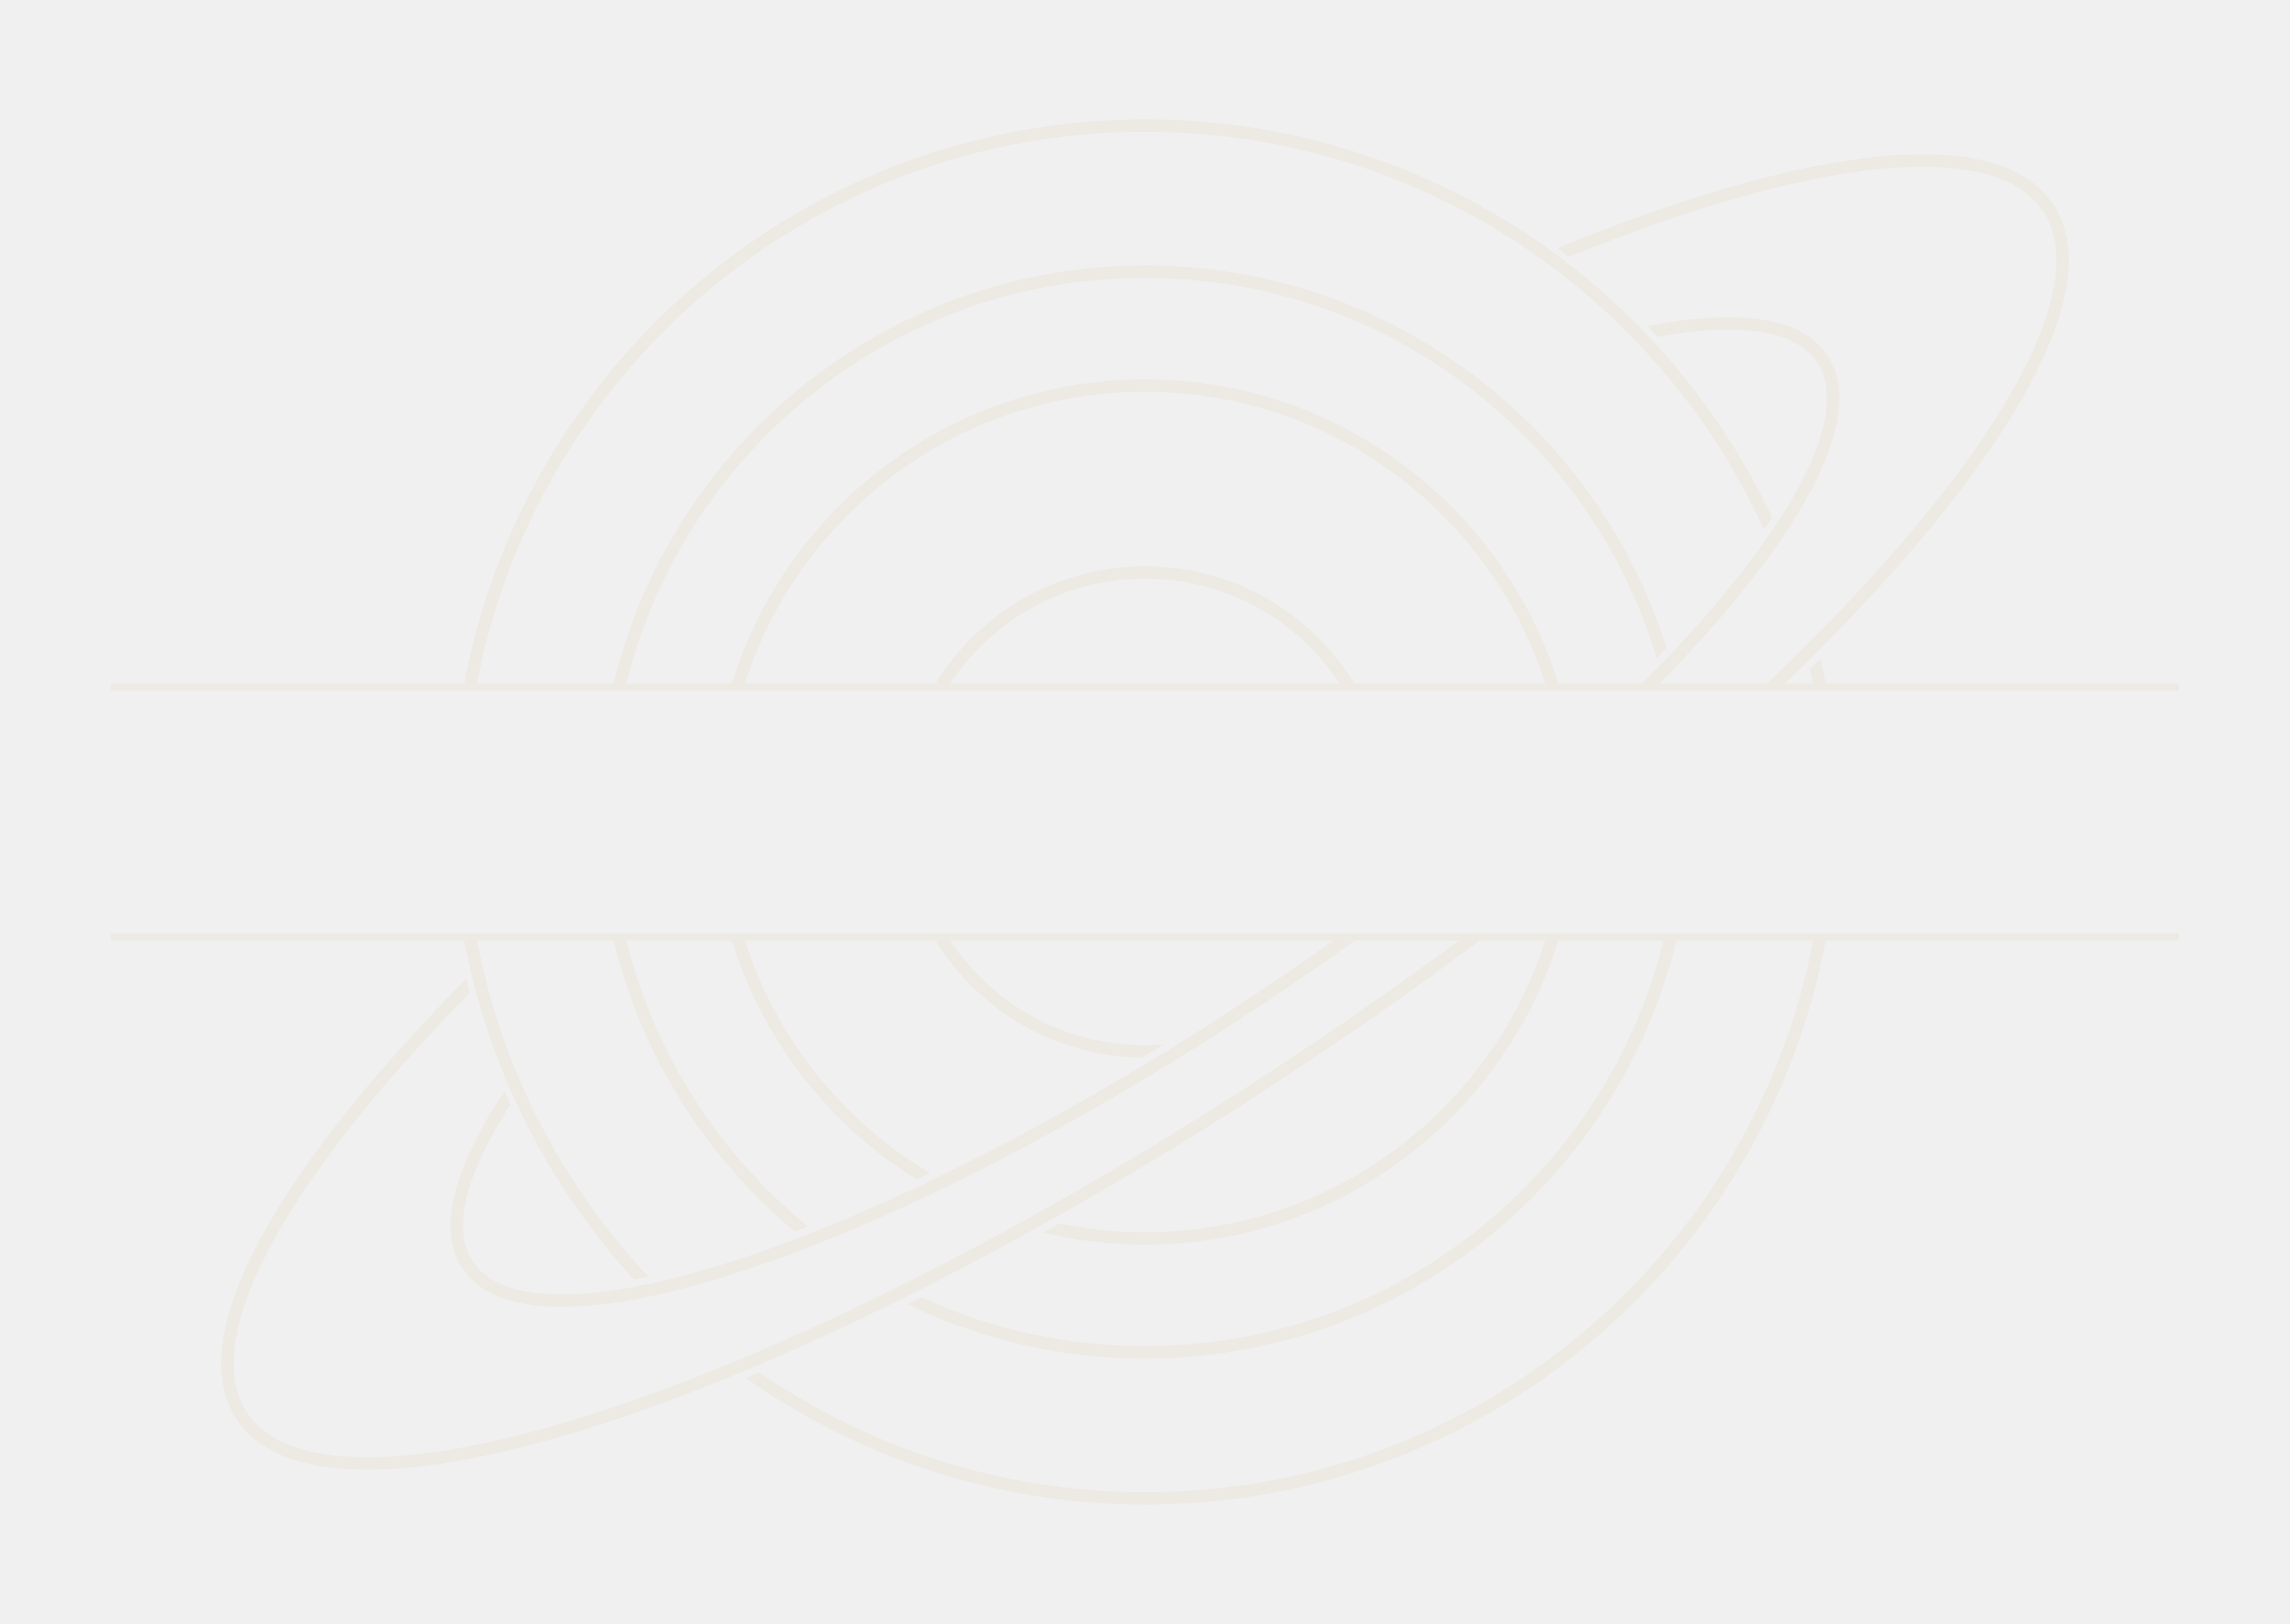
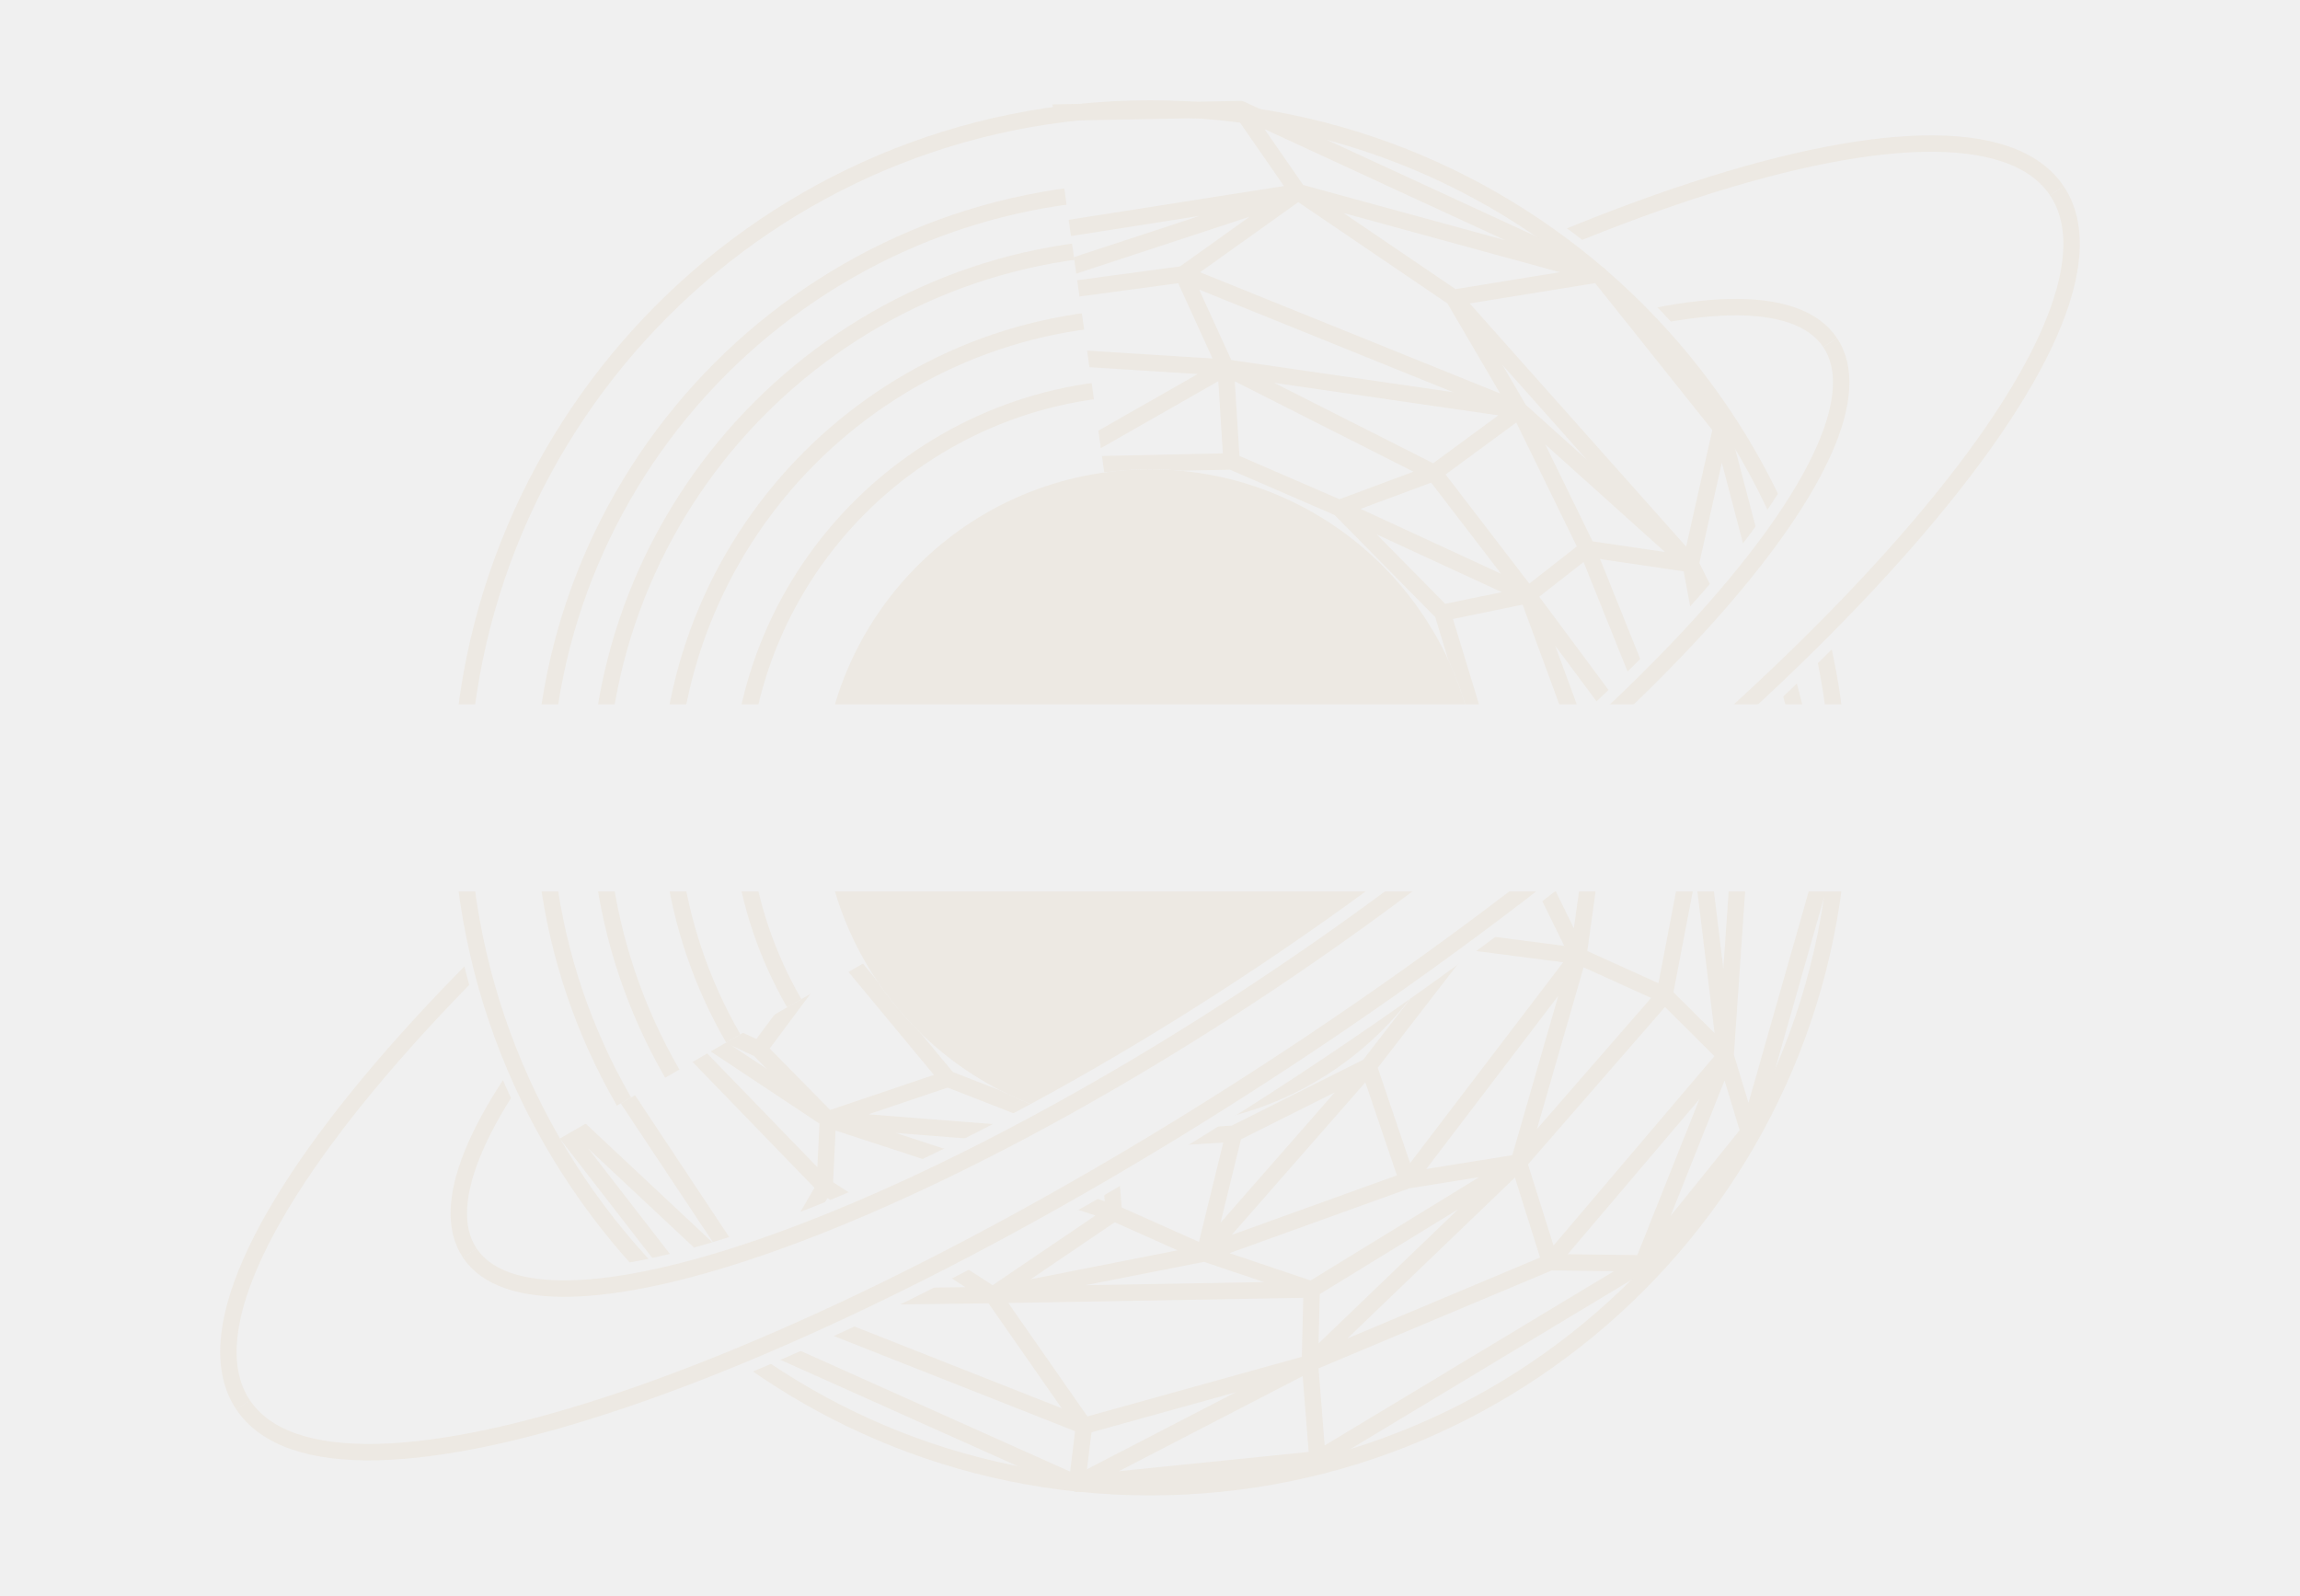
- <svg xmlns="http://www.w3.org/2000/svg" viewBox="-392 -278 784 556" width="784" height="556" role="img" aria-label="Univers Parallele">
-   <style>.u2s-anneau{transform-box:view-box;transform-origin:0px 0px;animation:u2s-oscille 9s cubic-bezier(.645,.045,.355,1) infinite alternate}@keyframes u2s-oscille{from{transform:rotate(-6deg)}to{transform:rotate(6deg)}}.u2s-noyau{transform-box:view-box;transform-origin:0px 0px;animation-iteration-count:infinite;animation-name:u2s-noyau;animation-duration:4.0s;animation-timing-function:cubic-bezier(.23,1,.32,1)}@keyframes u2s-noyau{0%{transform:scale(1)}5%{transform:scale(2.4)}26%{transform:scale(1)}100%{transform:scale(1)}}.u2s-eclat{transform-box:view-box;transform-origin:0px 0px;animation-iteration-count:infinite;opacity:0;animation-name:u2s-eclat;animation-duration:4.0s;animation-timing-function:cubic-bezier(.23,1,.32,1)}@keyframes u2s-eclat{0%{transform:scale(.3);opacity:0}2%{opacity:1}24%{transform:scale(3.4);opacity:0}100%{transform:scale(3.4);opacity:0}}.u2s-onde{transform-box:view-box;transform-origin:0px 0px;animation-iteration-count:infinite;opacity:0;animation-name:u2s-onde;animation-duration:4.0s;animation-timing-function:cubic-bezier(.33,1,.68,1)}.u2s-onde0{animation-delay:0s}.u2s-onde1{animation-delay:0.32s}.u2s-onde2{animation-delay:0.7s}.u2s-onde{stroke-width:1.2px}.u2s-onde0{stroke-width:2px}.u2s-eclat{stroke-width:1.4px}@keyframes u2s-onde{0%{transform:scale(.07);opacity:0}3%{opacity:1}40%{opacity:.55}66%{transform:scale(1);opacity:0}100%{transform:scale(1);opacity:0}}@media (prefers-reduced-motion:reduce){.u2s-anneau,.u2s-onde,.u2s-noyau,.u2s-eclat{animation:none}.u2s-onde,.u2s-eclat{opacity:0}}</style>
-   <style>.u2-h,.u2-b{transform-box:view-box;transform-origin:0px 0px;animation:u2-h 6s cubic-bezier(.645,.045,.355,1) infinite alternate}.u2-b{animation-name:u2-b}@keyframes u2-h{from{transform:translateY(-5.6px)}to{transform:translateY(-16px)}}@keyframes u2-b{from{transform:translateY(5.6px)}to{transform:translateY(16px)}}@media (prefers-reduced-motion:reduce){.u2-h{animation:none;transform:translateY(-11px)}.u2-b{animation:none;transform:translateY(11px)}}</style>
+ <svg xmlns="http://www.w3.org/2000/svg" viewBox="-392 -272 784 544" width="784" height="544" role="img" aria-label="Univers Parallele">
+   <style>.u2s-anneau{transform-box:view-box;transform-origin:0px 0px;animation:u2s-oscille 9s cubic-bezier(.645,.045,.355,1) infinite alternate}@keyframes u2s-oscille{from{transform:rotate(-6deg)}to{transform:rotate(6deg)}}.u2s-noyau{transform-box:view-box;transform-origin:0px 0px;animation:u2s-noyau 4.0s cubic-bezier(.23,1,.32,1) infinite}@keyframes u2s-noyau{0%{transform:scale(1)}6%{transform:scale(1.06)}30%{transform:scale(1)}100%{transform:scale(1)}}.u2s-onde{transform-box:view-box;transform-origin:0px 0px;opacity:0;stroke-width:1.4px;animation:u2s-onde 4.0s cubic-bezier(.33,1,.68,1) infinite}.u2s-onde0{stroke-width:2.2px}.u2s-onde0{animation-delay:0s}.u2s-onde1{animation-delay:0.32s}.u2s-onde2{animation-delay:0.7s}@keyframes u2s-onde{0%{transform:scale(0.488);opacity:0}3%{opacity:1}45%{opacity:.5}66%{transform:scale(1);opacity:0}100%{transform:scale(1);opacity:0}}@media (prefers-reduced-motion:reduce){.u2s-anneau,.u2s-onde,.u2s-noyau{animation:none}.u2s-onde{opacity:0}}</style>
+   <style>.u2-h,.u2-b{transform-box:view-box;transform-origin:0px 0px;animation:u2-h 6s cubic-bezier(.645,.045,.355,1) infinite alternate}.u2-b{animation-name:u2-b}@keyframes u2-h{from{transform:translateY(-3.0px)}to{transform:translateY(-10px)}}@keyframes u2-b{from{transform:translateY(3.0px)}to{transform:translateY(10px)}}@media (prefers-reduced-motion:reduce){.u2-h{animation:none;transform:translateY(-5px)}.u2-b{animation:none;transform:translateY(5px)}}</style>
  <defs>
    <clipPath id="u2s-avant">
      <rect x="-500" y="0" width="1000" height="300" />
    </clipPath>
-     <clipPath id="u2s-disque">
-       <circle r="235.0" />
-     </clipPath>
    <clipPath id="u2s-arriere">
      <rect x="-500" y="-300" width="1000" height="300" />
    </clipPath>
+     <clipPath id="u2s-disque">
+       <circle r="235" />
+     </clipPath>
    <mask id="u2s-hors-disque" maskUnits="userSpaceOnUse" x="-600" y="-600" width="1200" height="1200">
      <rect x="-600" y="-600" width="1200" height="1200" fill="#fff" />
-       <circle r="239.2" fill="#000" />
+       <circle r="240.6" fill="#000" />
    </mask>
    <mask id="u2s-sous-anneau" maskUnits="userSpaceOnUse" x="-600" y="-600" width="1200" height="1200">
      <rect x="-600" y="-600" width="1200" height="1200" fill="#fff" />
      <g class="u2s-anneau">
        <g transform="rotate(-33.8)">
          <g clip-path="url(#u2s-avant)">
-             <path d="M-372 0 A372 100 0 1 0 372 0 A372 100 0 1 0 -372 0Z M-279 0 A279 75 0 1 0 279 0 A279 75 0 1 0 -279 0Z" fill="#000" fill-rule="evenodd" stroke="#000" stroke-width="9.2" />
+             <path d="M-372 0 A372 100 0 1 0 372 0 A372 100 0 1 0 -372 0Z M-279 0 A279 75 0 1 0 279 0 A279 75 0 1 0 -279 0Z" fill="#000" fill-rule="evenodd" stroke="#000" stroke-width="13.4" />
          </g>
        </g>
      </g>
    </mask>
+     <mask id="u2s-intact" maskUnits="userSpaceOnUse" x="-600" y="-600" width="1200" height="1200">
+       <path d="M0.0 0.0 L-346.4 200.0 L-361.5 171.2 L-374.3 141.2 L-384.5 110.3 L-392.2 78.6 L-397.3 46.4 L-399.8 14.0 L-399.6 -18.6 L-396.7 -51.1 L-391.3 -83.2 L-383.2 -114.7 L-372.6 -145.5 L-359.5 -175.3 L-344.1 -204.0 L-326.3 -231.3 L-306.4 -257.1 L-284.5 -281.2 L-260.7 -303.4 L-235.1 -323.6 L-208.0 -341.7 L-179.5 -357.5 L-149.8 -370.9 L-119.2 -381.8 L-87.7 -390.3 L-55.7 -396.1Z" fill="#fff" />
+     </mask>
+     <mask id="u2s-casse" maskUnits="userSpaceOnUse" x="-600" y="-600" width="1200" height="1200">
+       <rect x="-600" y="-600" width="1200" height="1200" fill="#fff" />
+       <path d="M0.0 0.0 L-346.4 200.0 L-361.5 171.2 L-374.3 141.2 L-384.5 110.3 L-392.2 78.6 L-397.3 46.4 L-399.8 14.0 L-399.6 -18.6 L-396.7 -51.1 L-391.3 -83.2 L-383.2 -114.7 L-372.6 -145.5 L-359.5 -175.3 L-344.1 -204.0 L-326.3 -231.3 L-306.4 -257.1 L-284.5 -281.2 L-260.7 -303.4 L-235.1 -323.6 L-208.0 -341.7 L-179.5 -357.5 L-149.8 -370.9 L-119.2 -381.8 L-87.7 -390.3 L-55.7 -396.1Z" fill="#000" />
+       <circle r="112" fill="#000" />
+     </mask>
    <mask id="u2-haut" maskUnits="userSpaceOnUse" x="-900" y="-900" width="1800" height="1800">
      <g fill="#fff">
-         <rect x="-900" y="-900" width="1800" height="857.2" />
+         <rect x="-900" y="-900" width="1800" height="868.1" />
      </g>
    </mask>
    <mask id="u2-bas" maskUnits="userSpaceOnUse" x="-900" y="-900" width="1800" height="1800">
      <g fill="#fff">
-         <rect x="-900" y="42.8" width="1800" height="857.2" />
+         <rect x="-900" y="31.9" width="1800" height="868.1" />
      </g>
    </mask>
  </defs>
  <g class="u2-h">
    <g mask="url(#u2-haut)">
-       <g fill="none" stroke="#EDE9E3" stroke-width="4.2">
+       <g fill="none" stroke="#EDE9E3" stroke-width="5.6">
        <g mask="url(#u2s-sous-anneau)">
          <circle r="235" />
-           <circle r="185" />
-           <circle r="146" />
-           <circle r="82" />
-           <circle class="u2s-noyau" r="16" />
+           <g mask="url(#u2s-intact)">
+             <circle r="207" />
+             <circle r="188" />
+             <circle r="164" />
+             <circle r="140" />
+           </g>
+           <g mask="url(#u2s-casse)" stroke-linejoin="round" stroke-linecap="round">
+             <path d="M-32.6 -113.4L27.8 -114.7M-32.6 -113.4L-47.4 -151.3M-32.6 -113.4L25.8 -146.7M27.8 -114.7L64.5 -98.8M27.8 -114.7L25.8 -146.7M64.5 -98.8L99.7 -63.1M64.5 -98.8L96.8 -110.8M64.5 -98.8L128.8 -69.1M99.7 -63.1L117.9 -3.4M99.7 -63.1L128.8 -69.1M117.9 -3.4L107.4 48.9M117.9 -3.4L153.7 -1.4M117.9 -3.4L146.0 53.9M107.4 48.9L74.5 91.5M107.4 48.9L146.0 53.9M74.5 91.5L28.6 114.5M74.5 91.5L87.7 130.4M74.5 91.5L18.6 155.3M28.6 114.5L-14.3 117.1M28.6 114.5L18.6 155.3M-14.3 117.1L-68.9 95.8M-14.3 117.1L-12.3 141.5M-14.3 117.1L-109.8 109.6M-68.9 95.8L-106.8 50.1M-68.9 95.8L-109.8 109.6M-106.8 50.1L-133.3 85.7M-47.4 -151.3L25.8 -146.7M-47.4 -151.3L-66.7 -168.0M25.8 -146.7L96.8 -110.8M25.8 -146.7L11.3 -178.5M25.8 -146.7L125.9 -132.2M96.8 -110.8L128.8 -69.1M96.8 -110.8L125.9 -132.2M128.8 -69.1L153.7 -1.4M128.8 -69.1L149.0 -84.9M128.8 -69.1L186.6 8.7M153.7 -1.4L146.0 53.9M153.7 -1.4L186.6 8.7M146.0 53.9L87.7 130.4M146.0 53.9L175.4 67.2M146.0 53.9L125.7 124.3M87.7 130.4L18.6 155.3M87.7 130.4L125.7 124.3M18.6 155.3L-12.3 141.5M18.6 155.3L55.1 167.6M18.6 155.3L-53.6 169.5M-12.3 141.5L-109.8 109.6M-12.3 141.5L-53.6 169.5M-109.8 109.6L-133.3 85.7M-109.8 109.6L-110.9 132.5M-109.8 109.6L-175.0 66.3M-133.3 85.7L-175.0 66.3M-66.7 -168.0L11.3 -178.5M-66.7 -168.0L-77.7 -186.4M-66.7 -168.0L50.5 -206.5M11.3 -178.5L125.9 -132.2M11.3 -178.5L50.5 -206.5M125.9 -132.2L149.0 -84.9M125.9 -132.2L103.5 -170.5M125.9 -132.2L184.3 -79.7M149.0 -84.9L186.6 8.7M149.0 -84.9L184.3 -79.7M186.6 8.7L175.4 67.2M186.6 8.7L201.4 12.3M186.6 8.7L196.2 87.9M175.4 67.2L125.7 124.3M175.4 67.2L196.2 87.9M125.7 124.3L55.1 167.6M125.7 124.3L136.4 158.3M125.7 124.3L54.5 192.7M55.1 167.6L-53.6 169.5M55.1 167.6L54.5 192.7M-53.6 169.5L-110.9 132.5M-53.6 169.5L-22.5 214.1M-53.6 169.5L-133.0 170.5M-110.9 132.5L-175.0 66.3M-110.9 132.5L-133.0 170.5M-175.0 66.3L-183.2 94.9M-77.7 -186.4L50.5 -206.5M-77.7 -186.4L-38.1 -233.5M50.5 -206.5L103.5 -170.5M50.5 -206.5L30.9 -234.8M50.5 -206.5L152.9 -178.5M103.5 -170.5L184.3 -79.7M103.5 -170.5L152.9 -178.5M184.3 -79.7L201.4 12.3M184.3 -79.7L194.7 -126.1M184.3 -79.7L232.0 15.9M201.4 12.3L196.2 87.9M201.4 12.3L232.0 15.9M196.2 87.9L136.4 158.3M196.2 87.9L204.1 113.9M196.2 87.9L168.0 158.7M136.4 158.3L54.5 192.7M136.4 158.3L168.0 158.7M54.5 192.7L-22.5 214.1M54.5 192.7L57.1 225.5M54.5 192.7L-24.9 233.8M-22.5 214.1L-133.0 170.5M-22.5 214.1L-24.9 233.8M-133.0 170.5L-183.2 94.9M-133.0 170.5L-149.9 177.8M-133.0 170.5L-215.2 93.5M-183.2 94.9L-215.2 93.5M-38.1 -233.5L30.9 -234.8M30.9 -234.8L152.9 -178.5M152.9 -178.5L194.7 -126.1M194.7 -126.1L232.0 15.9M232.0 15.9L204.1 113.9M204.1 113.9L168.0 158.7M168.0 158.7L57.1 225.5M57.1 225.5L-24.9 233.8M-24.9 233.8L-149.9 177.8M-149.9 177.8L-215.2 93.5" />
+           </g>
          <g clip-path="url(#u2s-disque)">
-             <circle class="u2s-onde u2s-onde0" r="230.8" vector-effect="non-scaling-stroke" />
-             <circle class="u2s-onde u2s-onde1" r="230.8" vector-effect="non-scaling-stroke" />
-             <circle class="u2s-onde u2s-onde2" r="230.8" vector-effect="non-scaling-stroke" />
-             <path class="u2s-eclat" d="M26.8 4.7L81.9 14.4M23.6 13.6L43.0 24.8M17.5 20.8L43.2 51.5M9.3 25.6L14.2 39.1M0.0 27.2L0.0 96.0M-9.3 25.6L-19.7 54.1M-17.5 20.8L-53.5 63.7M-23.6 13.6L-43.0 24.8M-26.8 4.7L-66.2 11.7M-26.8 -4.7L-41.0 -7.2M-23.6 -13.6L-83.1 -48.0M-17.5 -20.8L-37.0 -44.1M-9.3 -25.6L-28.5 -78.2M-0.0 -27.2L-0.0 -49.6M9.3 -25.6L23.0 -63.1M17.5 -20.8L26.7 -31.9M23.6 -13.6L83.1 -48.0M26.8 -4.7L56.7 -10.0" stroke-linecap="round" vector-effect="non-scaling-stroke" />
+             <circle class="u2s-onde u2s-onde0" r="229.4" vector-effect="non-scaling-stroke" />
+             <circle class="u2s-onde u2s-onde1" r="229.4" vector-effect="non-scaling-stroke" />
+             <circle class="u2s-onde u2s-onde2" r="229.4" vector-effect="non-scaling-stroke" />
          </g>
+           <circle class="u2s-noyau" r="112" fill="#EDE9E3" stroke="none" />
        </g>
        <g mask="url(#u2s-hors-disque)">
          <g class="u2s-anneau">
            <g transform="rotate(-33.8)">
              <g clip-path="url(#u2s-arriere)">
                <path d="M-372 0 A372 100 0 1 0 372 0 A372 100 0 1 0 -372 0Z" />
                <path d="M-279 0 A279 75 0 1 0 279 0 A279 75 0 1 0 -279 0Z" />
              </g>
            </g>
          </g>
        </g>
        <g class="u2s-anneau">
          <g transform="rotate(-33.8)">
            <g clip-path="url(#u2s-avant)">
              <path d="M-372 0 A372 100 0 1 0 372 0 A372 100 0 1 0 -372 0Z" />
              <path d="M-279 0 A279 75 0 1 0 279 0 A279 75 0 1 0 -279 0Z" />
            </g>
          </g>
        </g>
      </g>
    </g>
  </g>
  <g class="u2-b">
    <g mask="url(#u2-bas)">
-       <g fill="none" stroke="#EDE9E3" stroke-width="4.2">
+       <g fill="none" stroke="#EDE9E3" stroke-width="5.6">
        <g mask="url(#u2s-sous-anneau)">
          <circle r="235" />
-           <circle r="185" />
-           <circle r="146" />
-           <circle r="82" />
-           <circle class="u2s-noyau" r="16" />
+           <g mask="url(#u2s-intact)">
+             <circle r="207" />
+             <circle r="188" />
+             <circle r="164" />
+             <circle r="140" />
+           </g>
+           <g mask="url(#u2s-casse)" stroke-linejoin="round" stroke-linecap="round">
+             <path d="M-32.6 -113.4L27.8 -114.7M-32.6 -113.4L-47.4 -151.3M-32.6 -113.4L25.8 -146.7M27.8 -114.7L64.5 -98.8M27.8 -114.7L25.8 -146.7M64.5 -98.8L99.7 -63.1M64.5 -98.8L96.8 -110.8M64.5 -98.8L128.8 -69.1M99.7 -63.1L117.9 -3.4M99.7 -63.1L128.8 -69.1M117.9 -3.4L107.4 48.9M117.9 -3.4L153.7 -1.4M117.9 -3.4L146.0 53.9M107.4 48.9L74.5 91.5M107.4 48.9L146.0 53.9M74.5 91.5L28.6 114.5M74.5 91.5L87.7 130.4M74.5 91.5L18.6 155.3M28.6 114.5L-14.3 117.1M28.6 114.5L18.6 155.3M-14.3 117.1L-68.9 95.8M-14.3 117.1L-12.3 141.5M-14.3 117.1L-109.8 109.6M-68.9 95.8L-106.8 50.1M-68.9 95.8L-109.8 109.6M-106.8 50.1L-133.3 85.7M-47.4 -151.3L25.8 -146.7M-47.4 -151.3L-66.7 -168.0M25.8 -146.7L96.8 -110.8M25.8 -146.7L11.3 -178.5M25.8 -146.7L125.9 -132.2M96.8 -110.8L128.8 -69.1M96.8 -110.8L125.9 -132.2M128.8 -69.1L153.7 -1.4M128.8 -69.1L149.0 -84.9M128.8 -69.1L186.6 8.7M153.7 -1.4L146.0 53.9M153.7 -1.4L186.6 8.7M146.0 53.9L87.7 130.4M146.0 53.9L175.4 67.2M146.0 53.9L125.7 124.3M87.7 130.4L18.6 155.3M87.7 130.4L125.7 124.3M18.6 155.3L-12.3 141.5M18.6 155.3L55.1 167.6M18.6 155.3L-53.6 169.5M-12.3 141.5L-109.8 109.6M-12.3 141.5L-53.6 169.5M-109.8 109.6L-133.3 85.7M-109.8 109.6L-110.9 132.5M-109.8 109.6L-175.0 66.3M-133.3 85.7L-175.0 66.3M-66.7 -168.0L11.3 -178.5M-66.7 -168.0L-77.7 -186.4M-66.7 -168.0L50.5 -206.5M11.3 -178.5L125.9 -132.2M11.3 -178.5L50.5 -206.5M125.9 -132.2L149.0 -84.9M125.9 -132.2L103.5 -170.5M125.9 -132.2L184.3 -79.7M149.0 -84.9L186.6 8.7M149.0 -84.9L184.3 -79.7M186.6 8.7L175.4 67.2M186.6 8.7L201.4 12.3M186.6 8.7L196.2 87.9M175.4 67.2L125.7 124.3M175.4 67.2L196.2 87.9M125.7 124.3L55.1 167.6M125.7 124.3L136.4 158.3M125.7 124.3L54.5 192.7M55.1 167.6L-53.6 169.5M55.1 167.6L54.5 192.7M-53.6 169.5L-110.9 132.5M-53.6 169.5L-22.5 214.1M-53.6 169.5L-133.0 170.5M-110.9 132.5L-175.0 66.3M-110.9 132.5L-133.0 170.5M-175.0 66.3L-183.2 94.9M-77.7 -186.4L50.5 -206.5M-77.7 -186.4L-38.1 -233.5M50.5 -206.5L103.5 -170.5M50.5 -206.5L30.9 -234.8M50.5 -206.5L152.9 -178.5M103.5 -170.5L184.3 -79.7M103.5 -170.5L152.9 -178.5M184.3 -79.7L201.4 12.3M184.3 -79.7L194.7 -126.1M184.3 -79.7L232.0 15.9M201.4 12.3L196.2 87.9M201.4 12.3L232.0 15.9M196.2 87.9L136.4 158.3M196.2 87.9L204.1 113.9M196.2 87.9L168.0 158.7M136.4 158.3L54.5 192.7M136.4 158.3L168.0 158.7M54.5 192.7L-22.5 214.1M54.5 192.7L57.1 225.5M54.5 192.7L-24.9 233.8M-22.5 214.1L-133.0 170.5M-22.5 214.1L-24.9 233.8M-133.0 170.5L-183.2 94.9M-133.0 170.5L-149.9 177.8M-133.0 170.5L-215.2 93.5M-183.2 94.9L-215.2 93.5M-38.1 -233.5L30.9 -234.8M30.9 -234.8L152.9 -178.5M152.9 -178.5L194.7 -126.1M194.7 -126.1L232.0 15.9M232.0 15.9L204.1 113.9M204.1 113.9L168.0 158.7M168.0 158.7L57.1 225.5M57.1 225.5L-24.9 233.8M-24.9 233.8L-149.9 177.8M-149.9 177.8L-215.2 93.5" />
+           </g>
          <g clip-path="url(#u2s-disque)">
-             <circle class="u2s-onde u2s-onde0" r="230.8" vector-effect="non-scaling-stroke" />
-             <circle class="u2s-onde u2s-onde1" r="230.8" vector-effect="non-scaling-stroke" />
-             <circle class="u2s-onde u2s-onde2" r="230.8" vector-effect="non-scaling-stroke" />
-             <path class="u2s-eclat" d="M26.8 4.7L81.9 14.4M23.6 13.6L43.0 24.8M17.5 20.8L43.2 51.5M9.3 25.6L14.2 39.1M0.0 27.2L0.0 96.0M-9.3 25.6L-19.7 54.1M-17.5 20.8L-53.5 63.7M-23.6 13.6L-43.0 24.8M-26.8 4.7L-66.2 11.7M-26.8 -4.7L-41.0 -7.2M-23.6 -13.6L-83.1 -48.0M-17.5 -20.8L-37.0 -44.1M-9.3 -25.6L-28.5 -78.2M-0.0 -27.2L-0.0 -49.6M9.3 -25.6L23.0 -63.1M17.5 -20.8L26.7 -31.9M23.6 -13.6L83.1 -48.0M26.8 -4.7L56.7 -10.0" stroke-linecap="round" vector-effect="non-scaling-stroke" />
+             <circle class="u2s-onde u2s-onde0" r="229.4" vector-effect="non-scaling-stroke" />
+             <circle class="u2s-onde u2s-onde1" r="229.4" vector-effect="non-scaling-stroke" />
+             <circle class="u2s-onde u2s-onde2" r="229.4" vector-effect="non-scaling-stroke" />
          </g>
+           <circle class="u2s-noyau" r="112" fill="#EDE9E3" stroke="none" />
        </g>
        <g mask="url(#u2s-hors-disque)">
          <g class="u2s-anneau">
            <g transform="rotate(-33.8)">
              <g clip-path="url(#u2s-arriere)">
                <path d="M-372 0 A372 100 0 1 0 372 0 A372 100 0 1 0 -372 0Z" />
                <path d="M-279 0 A279 75 0 1 0 279 0 A279 75 0 1 0 -279 0Z" />
              </g>
            </g>
          </g>
        </g>
        <g class="u2s-anneau">
          <g transform="rotate(-33.8)">
            <g clip-path="url(#u2s-avant)">
              <path d="M-372 0 A372 100 0 1 0 372 0 A372 100 0 1 0 -372 0Z" />
              <path d="M-279 0 A279 75 0 1 0 279 0 A279 75 0 1 0 -279 0Z" />
            </g>
          </g>
        </g>
      </g>
    </g>
  </g>
-   <g stroke="#EDE9E3" stroke-width="2.31">
-     <line x1="-354.0" y1="-42.8" x2="354.0" y2="-42.8" />
-     <line x1="-354.0" y1="42.8" x2="354.0" y2="42.8" />
-   </g>
</svg>
